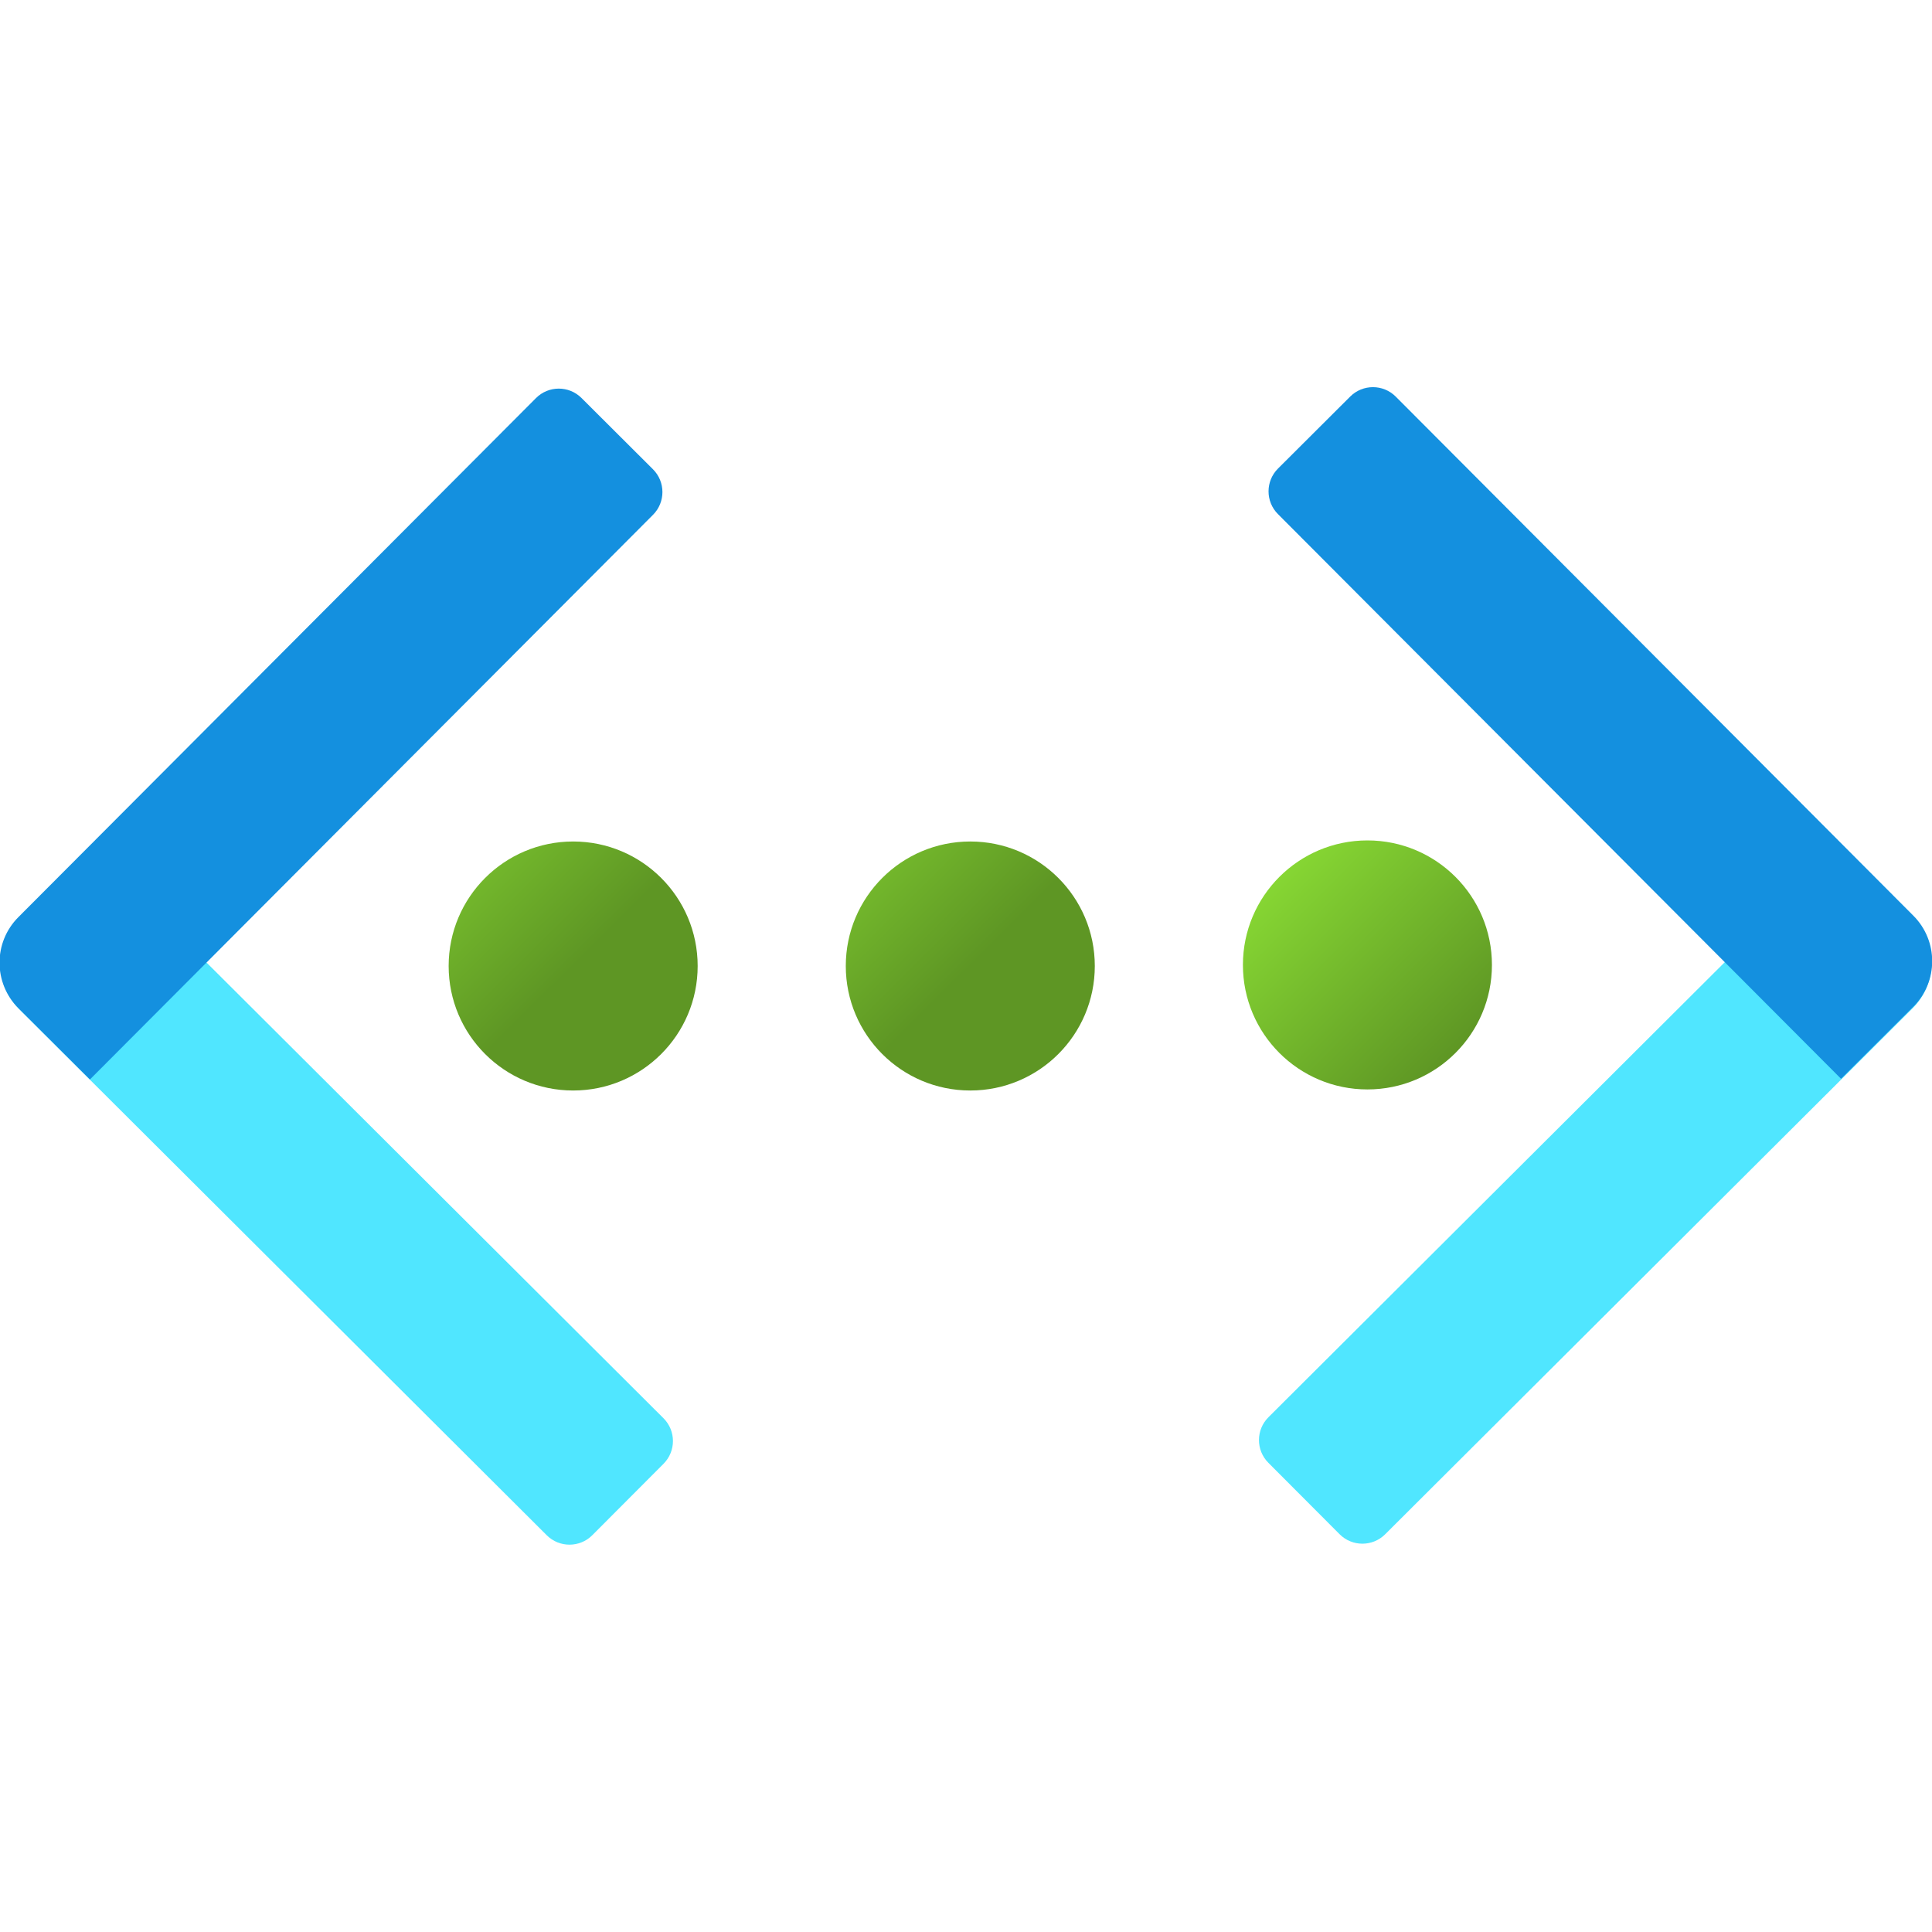
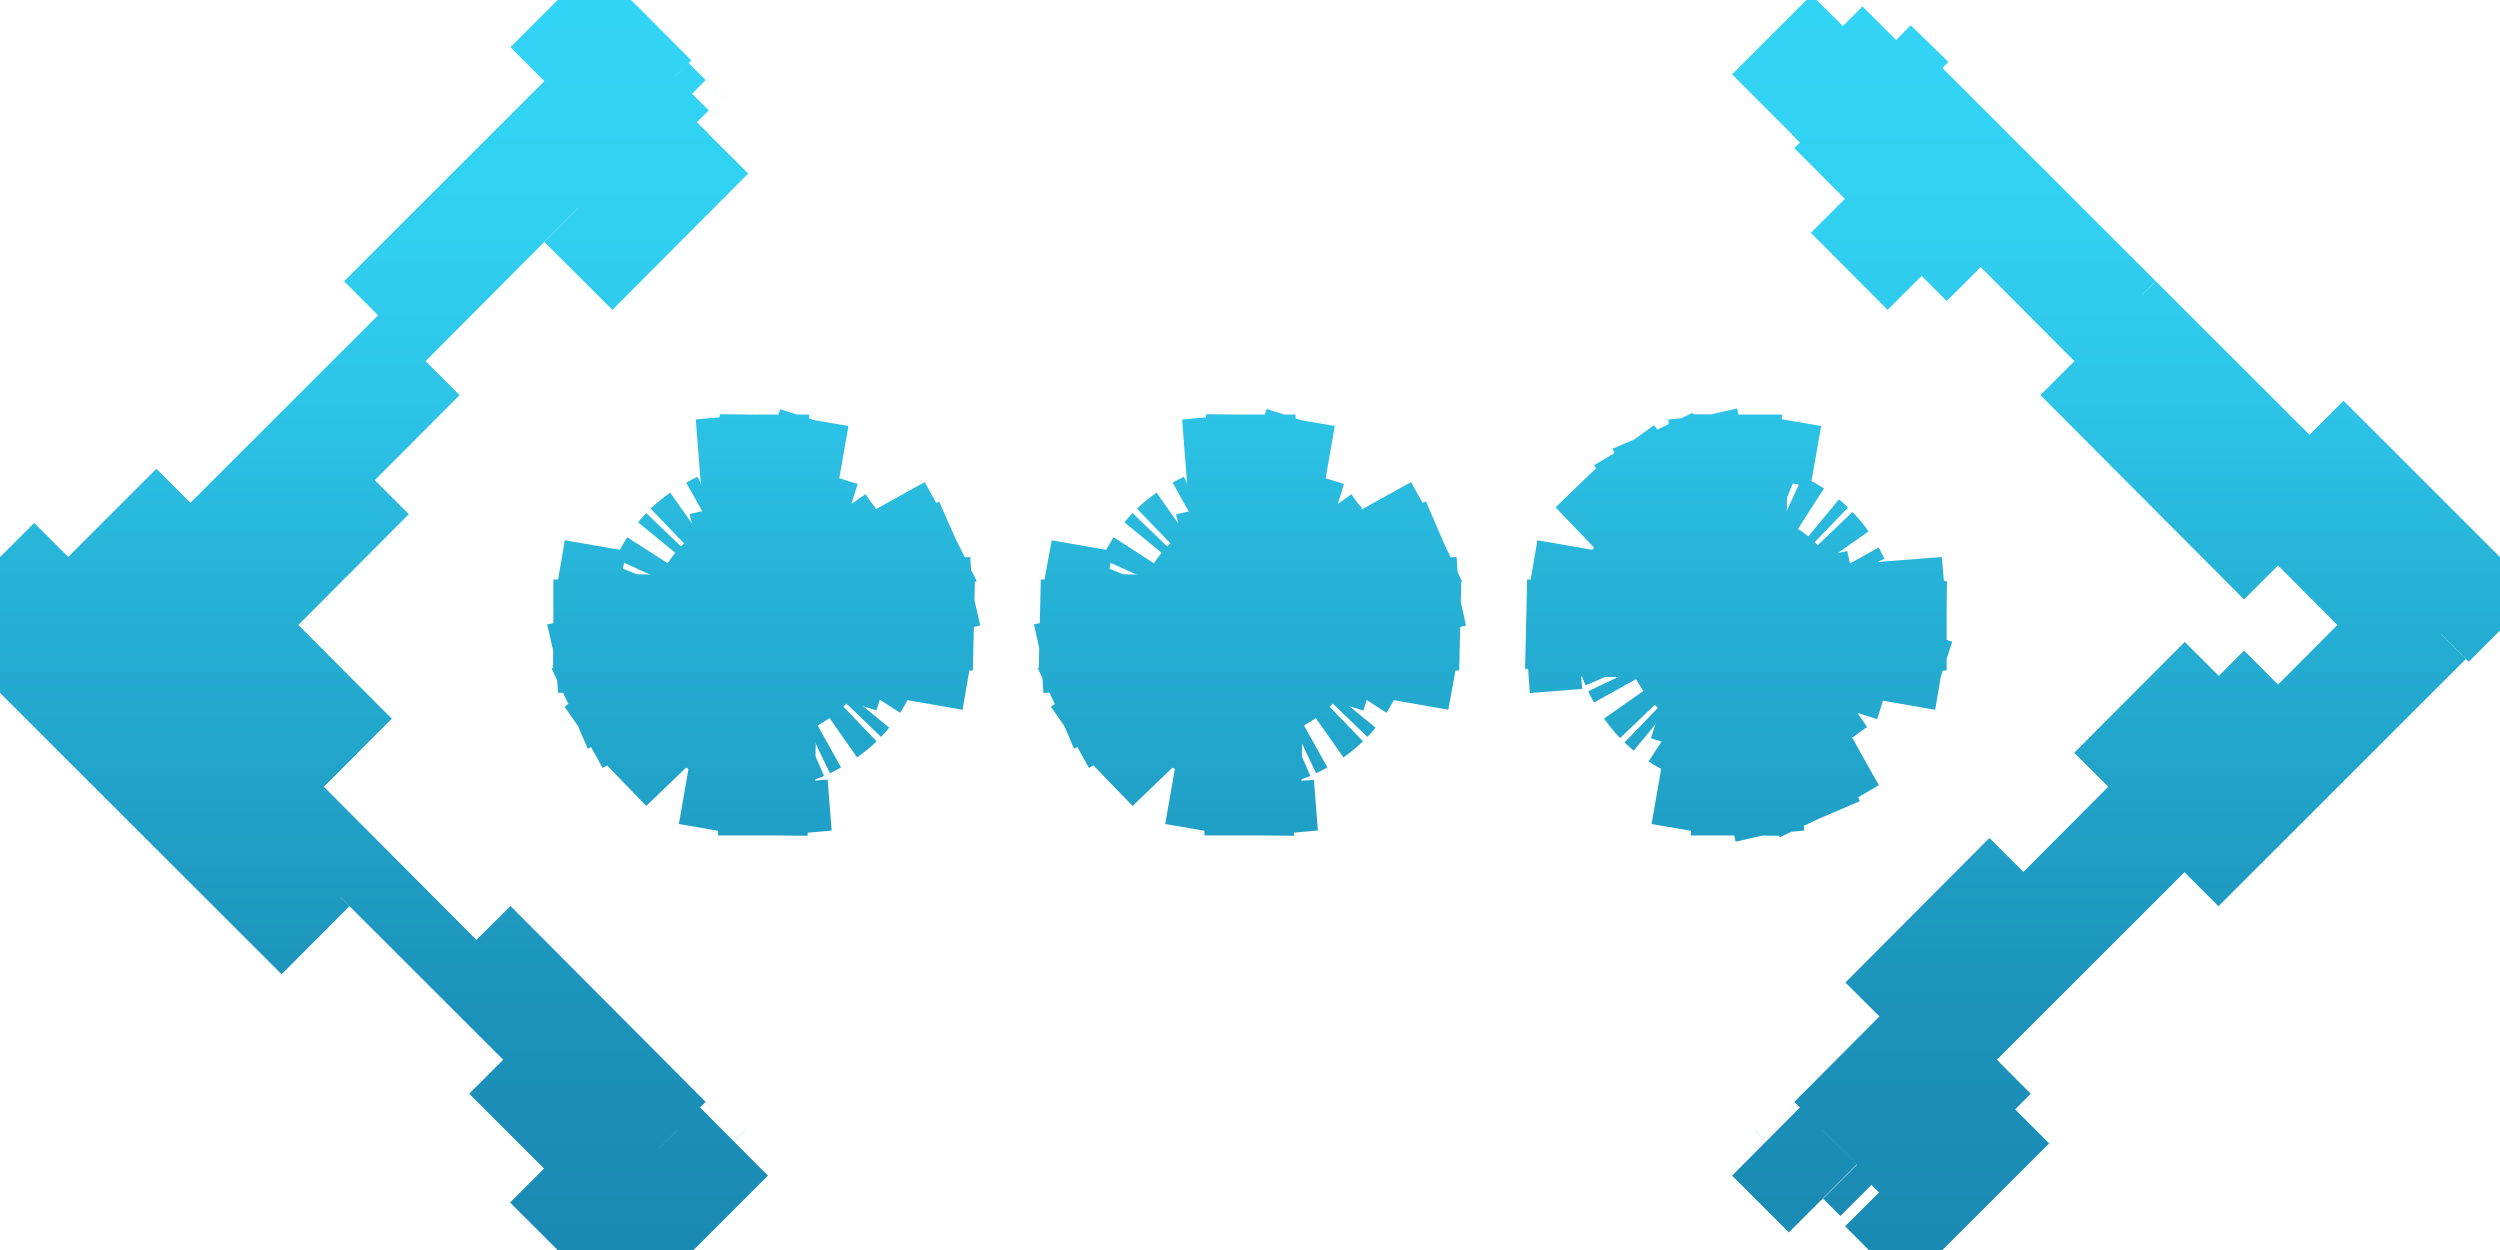
- <svg xmlns="http://www.w3.org/2000/svg" id="a1606a52-fb14-4637-87de-4d524bba1829" width="18" height="18" viewBox="0 0 18 18">
+ <svg xmlns="http://www.w3.org/2000/svg" width="26" height="13" viewBox="0 0 26 13" fill="none">
+   <path d="M7.427 1.452L7.427 1.452L6.368 2.515L6.014 2.162L4.426 3.756L4.78 4.109L2.662 6.234L2.308 5.881L2.043 6.147L1.691 6.5L2.043 6.853L2.308 7.119L2.662 6.766L3.721 7.828L3.367 8.181L4.955 9.775L5.309 9.422L7.427 11.548L7.427 11.548L7.338 11.46L7.279 11.519L7.367 11.607L7.13 11.844L7.042 11.757L6.686 12.113L7.04 12.466L6.86 12.646L6.535 12.321L6.241 12.616L6.212 12.587L6.153 12.647L4.88 11.375L5.233 11.021L3.281 9.071L2.928 9.425L0.354 6.853L0.679 6.529L0.65 6.5L0.679 6.471L0.354 6.147L1.627 4.875L1.98 5.229L3.932 3.279L3.579 2.925L6.153 0.353L6.212 0.413L6.241 0.384L6.478 0.622L6.449 0.65L6.805 1.006L7.159 0.653L7.633 1.127L7.633 1.127L7.338 0.834L7.073 1.099L7.367 1.392L7.279 1.481L7.338 1.54L7.427 1.452ZM7.633 11.873L7.396 12.11L7.395 12.109L7.633 11.873L7.633 11.873ZM18.367 1.127L18.841 0.653L19.195 1.006L19.551 0.65L19.522 0.622L19.759 0.384L19.788 0.413L19.847 0.353L22.421 2.925L22.068 3.279L24.02 5.229L24.373 4.875L25.646 6.147L25.321 6.471L25.35 6.5L25.321 6.529L25.646 6.853L23.072 9.425L22.719 9.071L20.767 11.021L21.12 11.375L19.847 12.647L19.788 12.587L19.759 12.616L19.465 12.321L19.14 12.646L18.96 12.466L19.314 12.113L18.958 11.757L18.87 11.844L18.633 11.607L18.721 11.519L18.662 11.46L18.573 11.548L18.573 11.548L20.691 9.422L21.045 9.775L22.633 8.181L22.279 7.828L23.338 6.766L23.692 7.119L23.957 6.853L24.309 6.5L23.957 6.147L23.692 5.881L23.338 6.234L21.22 4.109L21.574 3.756L19.986 2.162L19.632 2.515L18.573 1.452L18.573 1.452L18.662 1.54L18.721 1.481L18.633 1.392L18.927 1.099L18.662 0.834L18.367 1.127L18.367 1.127ZM18.605 12.109L18.604 12.11L18.367 11.873L18.367 11.873L18.605 12.109ZM7.923 5.312L7.933 5.312H7.942L7.967 5.313L7.976 4.813C8.068 4.814 8.158 4.823 8.245 4.838L8.159 5.33C8.206 5.339 8.251 5.349 8.294 5.363L8.442 4.885C8.486 4.899 8.528 4.914 8.57 4.931L8.38 5.394L8.401 5.403L8.423 5.412L8.63 4.957C8.709 4.993 8.784 5.034 8.854 5.08L8.583 5.5C8.621 5.524 8.657 5.551 8.692 5.579L9.009 5.193C9.042 5.22 9.074 5.248 9.105 5.278L8.758 5.638L8.774 5.654L8.79 5.67L9.151 5.324C9.211 5.386 9.266 5.454 9.318 5.527L8.908 5.814C8.935 5.853 8.961 5.894 8.985 5.937L9.422 5.694C9.443 5.732 9.463 5.771 9.483 5.811L9.031 6.026L9.042 6.049L9.051 6.07L9.51 5.872C9.547 5.956 9.575 6.042 9.595 6.129L9.107 6.24C9.116 6.282 9.123 6.326 9.126 6.369L9.625 6.33C9.628 6.375 9.63 6.421 9.629 6.466L9.129 6.458L9.129 6.481L9.128 6.49V6.5L9.128 6.525L9.628 6.534C9.626 6.626 9.618 6.716 9.603 6.803L9.11 6.717C9.102 6.764 9.091 6.809 9.078 6.853L9.555 7.001C9.542 7.044 9.527 7.086 9.51 7.128L9.047 6.939L9.038 6.96L9.028 6.981L9.483 7.188C9.448 7.267 9.407 7.342 9.361 7.413L8.941 7.142C8.916 7.18 8.89 7.216 8.862 7.251L9.248 7.568C9.221 7.601 9.193 7.633 9.163 7.664L8.803 7.317L8.787 7.333L8.771 7.349L9.117 7.71C9.055 7.77 8.987 7.825 8.914 7.877L8.627 7.468C8.588 7.495 8.547 7.52 8.504 7.545L8.747 7.981C8.71 8.003 8.671 8.023 8.631 8.042L8.415 7.591L8.392 7.601L8.371 7.611L8.57 8.07C8.485 8.106 8.4 8.134 8.313 8.154L8.202 7.666C8.16 7.676 8.116 7.682 8.073 7.686L8.112 8.184C8.067 8.188 8.022 8.189 7.976 8.189L7.984 7.689L7.961 7.688L7.952 7.688H7.942L7.917 7.687L7.908 8.187C7.816 8.186 7.726 8.177 7.639 8.162L7.725 7.67C7.679 7.661 7.634 7.65 7.59 7.637L7.442 8.115C7.399 8.101 7.357 8.086 7.315 8.069L7.504 7.606L7.483 7.597L7.462 7.588L7.254 8.043C7.176 8.007 7.101 7.966 7.03 7.92L7.301 7.5C7.263 7.476 7.227 7.449 7.193 7.421L6.875 7.807C6.842 7.78 6.81 7.752 6.78 7.722L7.126 7.362L7.111 7.346L7.094 7.33L6.734 7.676C6.674 7.614 6.618 7.546 6.567 7.473L6.976 7.186C6.949 7.147 6.923 7.106 6.899 7.063L6.462 7.306C6.441 7.268 6.421 7.229 6.402 7.189L6.853 6.974L6.843 6.951L6.833 6.93L6.374 7.128C6.338 7.044 6.31 6.958 6.29 6.871L6.778 6.76C6.768 6.718 6.762 6.674 6.758 6.631L6.26 6.67C6.256 6.625 6.255 6.579 6.255 6.534L6.755 6.542L6.756 6.519L6.756 6.51V6.5L6.757 6.475L6.257 6.466C6.258 6.374 6.267 6.284 6.282 6.197L6.774 6.283C6.783 6.236 6.793 6.191 6.807 6.147L6.329 5.999C6.343 5.956 6.358 5.914 6.375 5.872L6.838 6.061L6.847 6.04L6.856 6.019L6.401 5.812C6.437 5.733 6.478 5.658 6.523 5.587L6.944 5.858C6.968 5.82 6.994 5.784 7.023 5.749L6.636 5.432C6.663 5.399 6.692 5.367 6.721 5.336L7.082 5.683L7.097 5.667L7.114 5.651L6.767 5.29C6.83 5.23 6.897 5.175 6.97 5.123L7.258 5.532C7.296 5.505 7.337 5.48 7.381 5.455L7.137 5.019C7.175 4.997 7.214 4.977 7.254 4.958L7.469 5.409L7.492 5.399L7.513 5.389L7.315 4.93C7.399 4.894 7.485 4.866 7.572 4.846L7.682 5.334C7.725 5.324 7.768 5.318 7.812 5.314L7.773 4.816C7.818 4.812 7.863 4.811 7.908 4.811L7.901 5.311L7.923 5.312ZM12.981 5.312L12.99 5.312H13L13.025 5.313L13.034 4.813C13.126 4.814 13.216 4.823 13.303 4.838L13.217 5.33C13.264 5.339 13.309 5.349 13.352 5.363L13.5 4.885C13.543 4.899 13.586 4.914 13.627 4.931L13.438 5.394L13.459 5.403L13.48 5.412L13.688 4.957C13.767 4.993 13.841 5.034 13.912 5.08L13.641 5.5C13.679 5.524 13.715 5.551 13.749 5.579L14.067 5.193C14.1 5.22 14.132 5.248 14.163 5.278L13.816 5.638L13.832 5.654L13.848 5.67L14.208 5.324C14.268 5.386 14.324 5.454 14.375 5.527L13.966 5.814C13.993 5.853 14.019 5.894 14.043 5.937L14.48 5.694C14.501 5.732 14.521 5.771 14.54 5.811L14.089 6.026L14.1 6.049L14.109 6.07L14.568 5.872C14.604 5.956 14.633 6.042 14.652 6.129L14.165 6.24C14.174 6.282 14.181 6.326 14.184 6.369L14.683 6.33C14.686 6.375 14.688 6.421 14.687 6.466L14.187 6.458L14.186 6.481L14.186 6.49V6.5L14.186 6.525L14.686 6.534C14.684 6.626 14.676 6.716 14.66 6.803L14.168 6.717C14.16 6.764 14.149 6.809 14.135 6.853L14.613 7.001C14.6 7.044 14.584 7.086 14.567 7.128L14.104 6.939L14.096 6.96L14.086 6.981L14.541 7.188C14.505 7.267 14.464 7.342 14.419 7.413L13.999 7.142C13.974 7.18 13.948 7.216 13.92 7.251L14.306 7.568C14.279 7.601 14.251 7.633 14.221 7.664L13.861 7.317L13.845 7.333L13.828 7.349L14.175 7.71C14.113 7.77 14.045 7.825 13.972 7.877L13.684 7.468C13.646 7.495 13.605 7.52 13.562 7.545L13.805 7.981C13.767 8.003 13.728 8.023 13.688 8.042L13.473 7.591L13.45 7.601L13.429 7.611L13.628 8.07C13.543 8.106 13.457 8.134 13.37 8.154L13.26 7.666C13.217 7.676 13.174 7.682 13.13 7.686L13.169 8.184C13.125 8.188 13.079 8.189 13.034 8.189L13.042 7.689L13.019 7.688L13.01 7.688H13L12.975 7.687L12.966 8.187C12.874 8.186 12.784 8.177 12.697 8.162L12.783 7.67C12.736 7.661 12.691 7.65 12.648 7.637L12.5 8.115C12.457 8.101 12.414 8.086 12.373 8.069L12.562 7.606L12.541 7.597L12.52 7.588L12.312 8.043C12.233 8.007 12.159 7.966 12.088 7.92L12.359 7.5C12.321 7.476 12.285 7.449 12.251 7.421L11.933 7.807C11.9 7.78 11.868 7.752 11.837 7.722L12.184 7.362L12.168 7.346L12.152 7.33L11.792 7.676C11.732 7.614 11.676 7.546 11.625 7.473L12.034 7.186C12.007 7.147 11.981 7.106 11.957 7.063L11.52 7.306C11.499 7.268 11.479 7.229 11.46 7.189L11.911 6.974L11.9 6.951L11.891 6.93L11.432 7.128C11.396 7.044 11.367 6.958 11.348 6.871L11.835 6.76C11.826 6.718 11.819 6.674 11.816 6.631L11.317 6.67C11.314 6.625 11.312 6.579 11.313 6.534L11.813 6.542L11.814 6.519L11.814 6.51V6.5L11.814 6.475L11.314 6.466C11.316 6.374 11.324 6.284 11.34 6.197L11.832 6.283C11.84 6.236 11.851 6.191 11.865 6.147L11.387 5.999C11.4 5.956 11.416 5.914 11.433 5.872L11.896 6.061L11.904 6.04L11.914 6.019L11.459 5.812C11.495 5.733 11.536 5.658 11.581 5.587L12.001 5.858C12.026 5.82 12.052 5.784 12.08 5.749L11.694 5.432C11.721 5.399 11.749 5.367 11.779 5.336L12.139 5.683L12.155 5.667L12.172 5.651L11.825 5.29C11.887 5.23 11.955 5.175 12.028 5.123L12.316 5.532C12.354 5.505 12.395 5.48 12.438 5.455L12.195 5.019C12.233 4.997 12.272 4.977 12.312 4.958L12.527 5.409L12.55 5.399L12.571 5.389L12.372 4.93C12.457 4.894 12.543 4.866 12.63 4.846L12.74 5.334C12.783 5.324 12.826 5.318 12.87 5.314L12.831 4.816C12.875 4.812 12.921 4.811 12.966 4.811L12.958 5.311L12.981 5.312ZM19.244 6.481L19.244 6.49V6.5L19.243 6.525L19.743 6.534C19.742 6.626 19.733 6.716 19.718 6.803L19.226 6.717C19.217 6.764 19.206 6.809 19.193 6.853L19.671 7.001C19.657 7.044 19.642 7.086 19.625 7.128L19.162 6.939L19.153 6.96L19.144 6.981L19.599 7.188C19.563 7.267 19.522 7.342 19.477 7.413L19.056 7.142C19.032 7.18 19.006 7.216 18.977 7.251L19.364 7.568C19.337 7.601 19.308 7.633 19.279 7.664L18.918 7.317L18.903 7.333L18.886 7.349L19.233 7.71C19.17 7.77 19.103 7.825 19.03 7.877L18.742 7.468C18.704 7.495 18.663 7.52 18.619 7.545L18.863 7.981C18.825 8.003 18.786 8.023 18.746 8.042L18.531 7.591L18.508 7.601L18.487 7.611L18.685 8.07C18.601 8.106 18.515 8.134 18.428 8.154L18.318 7.666C18.275 7.676 18.232 7.682 18.188 7.686L18.227 8.184C18.182 8.188 18.137 8.189 18.092 8.189L18.099 7.689L18.077 7.688L18.067 7.688H18.058L18.033 7.687L18.024 8.187C17.931 8.186 17.842 8.177 17.755 8.162L17.841 7.67C17.794 7.661 17.749 7.65 17.706 7.637L17.558 8.115C17.515 8.101 17.472 8.086 17.43 8.069L17.62 7.606L17.599 7.597L17.577 7.588L17.37 8.043C17.291 8.007 17.216 7.966 17.145 7.92L17.417 7.5C17.379 7.476 17.343 7.449 17.308 7.421L16.991 7.807C16.958 7.78 16.926 7.752 16.895 7.722L17.242 7.362L17.226 7.346L17.21 7.33L16.849 7.676C16.789 7.614 16.734 7.546 16.682 7.473L17.091 7.186C17.065 7.147 17.039 7.106 17.015 7.063L16.578 7.306C16.557 7.268 16.537 7.229 16.517 7.189L16.969 6.974L16.958 6.951L16.949 6.93L16.49 7.128C16.453 7.044 16.425 6.958 16.405 6.871L16.893 6.76C16.884 6.718 16.877 6.674 16.874 6.631L16.375 6.67C16.372 6.625 16.37 6.579 16.371 6.534L16.871 6.542L16.872 6.519L16.872 6.51V6.5L16.872 6.475L16.372 6.466C16.374 6.374 16.382 6.284 16.397 6.197L16.89 6.283C16.898 6.236 16.909 6.191 16.922 6.147L16.445 5.999C16.458 5.956 16.473 5.914 16.49 5.872L16.953 6.061L16.962 6.04L16.972 6.019L16.517 5.812C16.552 5.733 16.593 5.658 16.639 5.587L17.059 5.858C17.084 5.82 17.11 5.784 17.138 5.749L16.752 5.432C16.779 5.399 16.807 5.367 16.837 5.336L17.197 5.683L17.213 5.667L17.229 5.651L16.883 5.29C16.945 5.23 17.013 5.175 17.085 5.123L17.373 5.532C17.412 5.505 17.453 5.48 17.496 5.455L17.253 5.019C17.29 4.997 17.329 4.977 17.369 4.958L17.585 5.409L17.608 5.399L17.629 5.389L17.43 4.93C17.515 4.894 17.6 4.866 17.688 4.846L17.798 5.334C17.84 5.324 17.884 5.318 17.927 5.314L17.888 4.816C17.933 4.812 17.978 4.811 18.024 4.811L18.016 5.311L18.038 5.312L18.048 5.312H18.058L18.083 5.313L18.092 4.813C18.184 4.814 18.274 4.823 18.361 4.838L18.275 5.33C18.321 5.339 18.366 5.349 18.41 5.363L18.558 4.885C18.601 4.899 18.643 4.914 18.685 4.931L18.496 5.394L18.517 5.403L18.538 5.412L18.745 4.957C18.825 4.993 18.899 5.034 18.97 5.08L18.699 5.5C18.737 5.524 18.773 5.551 18.807 5.579L19.125 5.193C19.158 5.22 19.19 5.248 19.22 5.278L18.873 5.638L18.889 5.654L18.905 5.67L19.266 5.324C19.326 5.386 19.382 5.454 19.433 5.527L19.024 5.814C19.051 5.853 19.077 5.894 19.101 5.937L19.538 5.694C19.559 5.732 19.579 5.771 19.598 5.811L19.147 6.026L19.157 6.049L19.167 6.07L19.626 5.872C19.662 5.956 19.69 6.042 19.71 6.129L19.222 6.24C19.232 6.282 19.238 6.326 19.242 6.369L19.74 6.33C19.744 6.375 19.745 6.421 19.745 6.466L19.245 6.458L19.244 6.481Z" fill="url(#paint0_linear)" stroke="url(#paint1_linear)" stroke-dasharray="2 4 6 8" />
  <defs>
-     <linearGradient id="f020fb7e-2243-4501-8153-5d69bd3c34f7" x1="9.88" y1="8.59" x2="11.52" y2="10.23" gradientTransform="translate(2.03 -0.4) rotate(-0.08)" gradientUnits="userSpaceOnUse">
-       <stop offset="0" stop-color="#86d633" />
-       <stop offset="1" stop-color="#5e9624" />
+     <linearGradient id="paint0_linear" x1="12.952" y1="0.005" x2="12.952" y2="12.954" gradientUnits="userSpaceOnUse">
+       <stop stop-color="#32D4F5" />
+       <stop offset="0.177" stop-color="#31D0F1" />
+       <stop offset="0.333" stop-color="#2CC3E6" />
+       <stop offset="0.495" stop-color="#25AFD4" />
+       <stop offset="0.812" stop-color="#1C92BA" />
+       <stop offset="1" stop-color="#198AB3" />
    </linearGradient>
-     <linearGradient id="b3c2bc94-8c7c-48a2-9719-6ee899a43a97" x1="6.18" y1="8.59" x2="7.81" y2="10.23" gradientUnits="userSpaceOnUse">
-       <stop offset="0" stop-color="#86d633" />
-       <stop offset="1" stop-color="#5e9624" />
-     </linearGradient>
-     <linearGradient id="e900c35d-0958-4d4f-b28f-302eeaaf52f5" x1="2.48" y1="8.59" x2="4.11" y2="10.23" gradientUnits="userSpaceOnUse">
-       <stop offset="0" stop-color="#86d633" />
-       <stop offset="1" stop-color="#5e9624" />
+     <linearGradient id="paint1_linear" x1="12.952" y1="0.005" x2="12.952" y2="12.954" gradientUnits="userSpaceOnUse">
+       <stop stop-color="#32D4F5" />
+       <stop offset="0.177" stop-color="#31D0F1" />
+       <stop offset="0.333" stop-color="#2CC3E6" />
+       <stop offset="0.495" stop-color="#25AFD4" />
+       <stop offset="0.812" stop-color="#1C92BA" />
+       <stop offset="1" stop-color="#198AB3" />
    </linearGradient>
  </defs>
-   <circle cx="12.74" cy="8.99" r="1.16" fill="url(#f020fb7e-2243-4501-8153-5d69bd3c34f7)" />
-   <circle cx="9.04" cy="9" r="1.16" fill="url(#b3c2bc94-8c7c-48a2-9719-6ee899a43a97)" />
-   <circle cx="5.34" cy="9" r="1.16" fill="url(#e900c35d-0958-4d4f-b28f-302eeaaf52f5)" />
-   <path d="M2.61,7.28h.94a.3.3,0,0,1,.3.3v6.94a.6.6,0,0,1-.6.6H2.31a0,0,0,0,1,0,0V7.58a.3.3,0,0,1,.3-.3Z" transform="translate(13.18 16.93) rotate(134.92)" fill="#50e6ff" />
-   <path d="M2.56,2.91H3.5a.3.3,0,0,1,.3.3v7.43a0,0,0,0,1,0,0H2.86a.6.6,0,0,1-.6-.6V3.21a.3.3,0,0,1,.3-.3Z" transform="translate(5.66 -0.16) rotate(44.92)" fill="#1490df" />
-   <path d="M14.15,7.28h.94a.6.6,0,0,1,.6.6v6.94a.3.3,0,0,1-.3.3h-.94a.3.3,0,0,1-.3-.3V7.28a0,0,0,0,1,0,0Z" transform="translate(12.32 -7.28) rotate(45.08)" fill="#50e6ff" />
-   <path d="M14.81,2.91h.94a0,0,0,0,1,0,0v7.43a.3.3,0,0,1-.3.3H14.5a.3.3,0,0,1-.3-.3V3.51a.6.6,0,0,1,.6-.6Z" transform="translate(30.36 0.99) rotate(135.08)" fill="#1490df" />
</svg>
